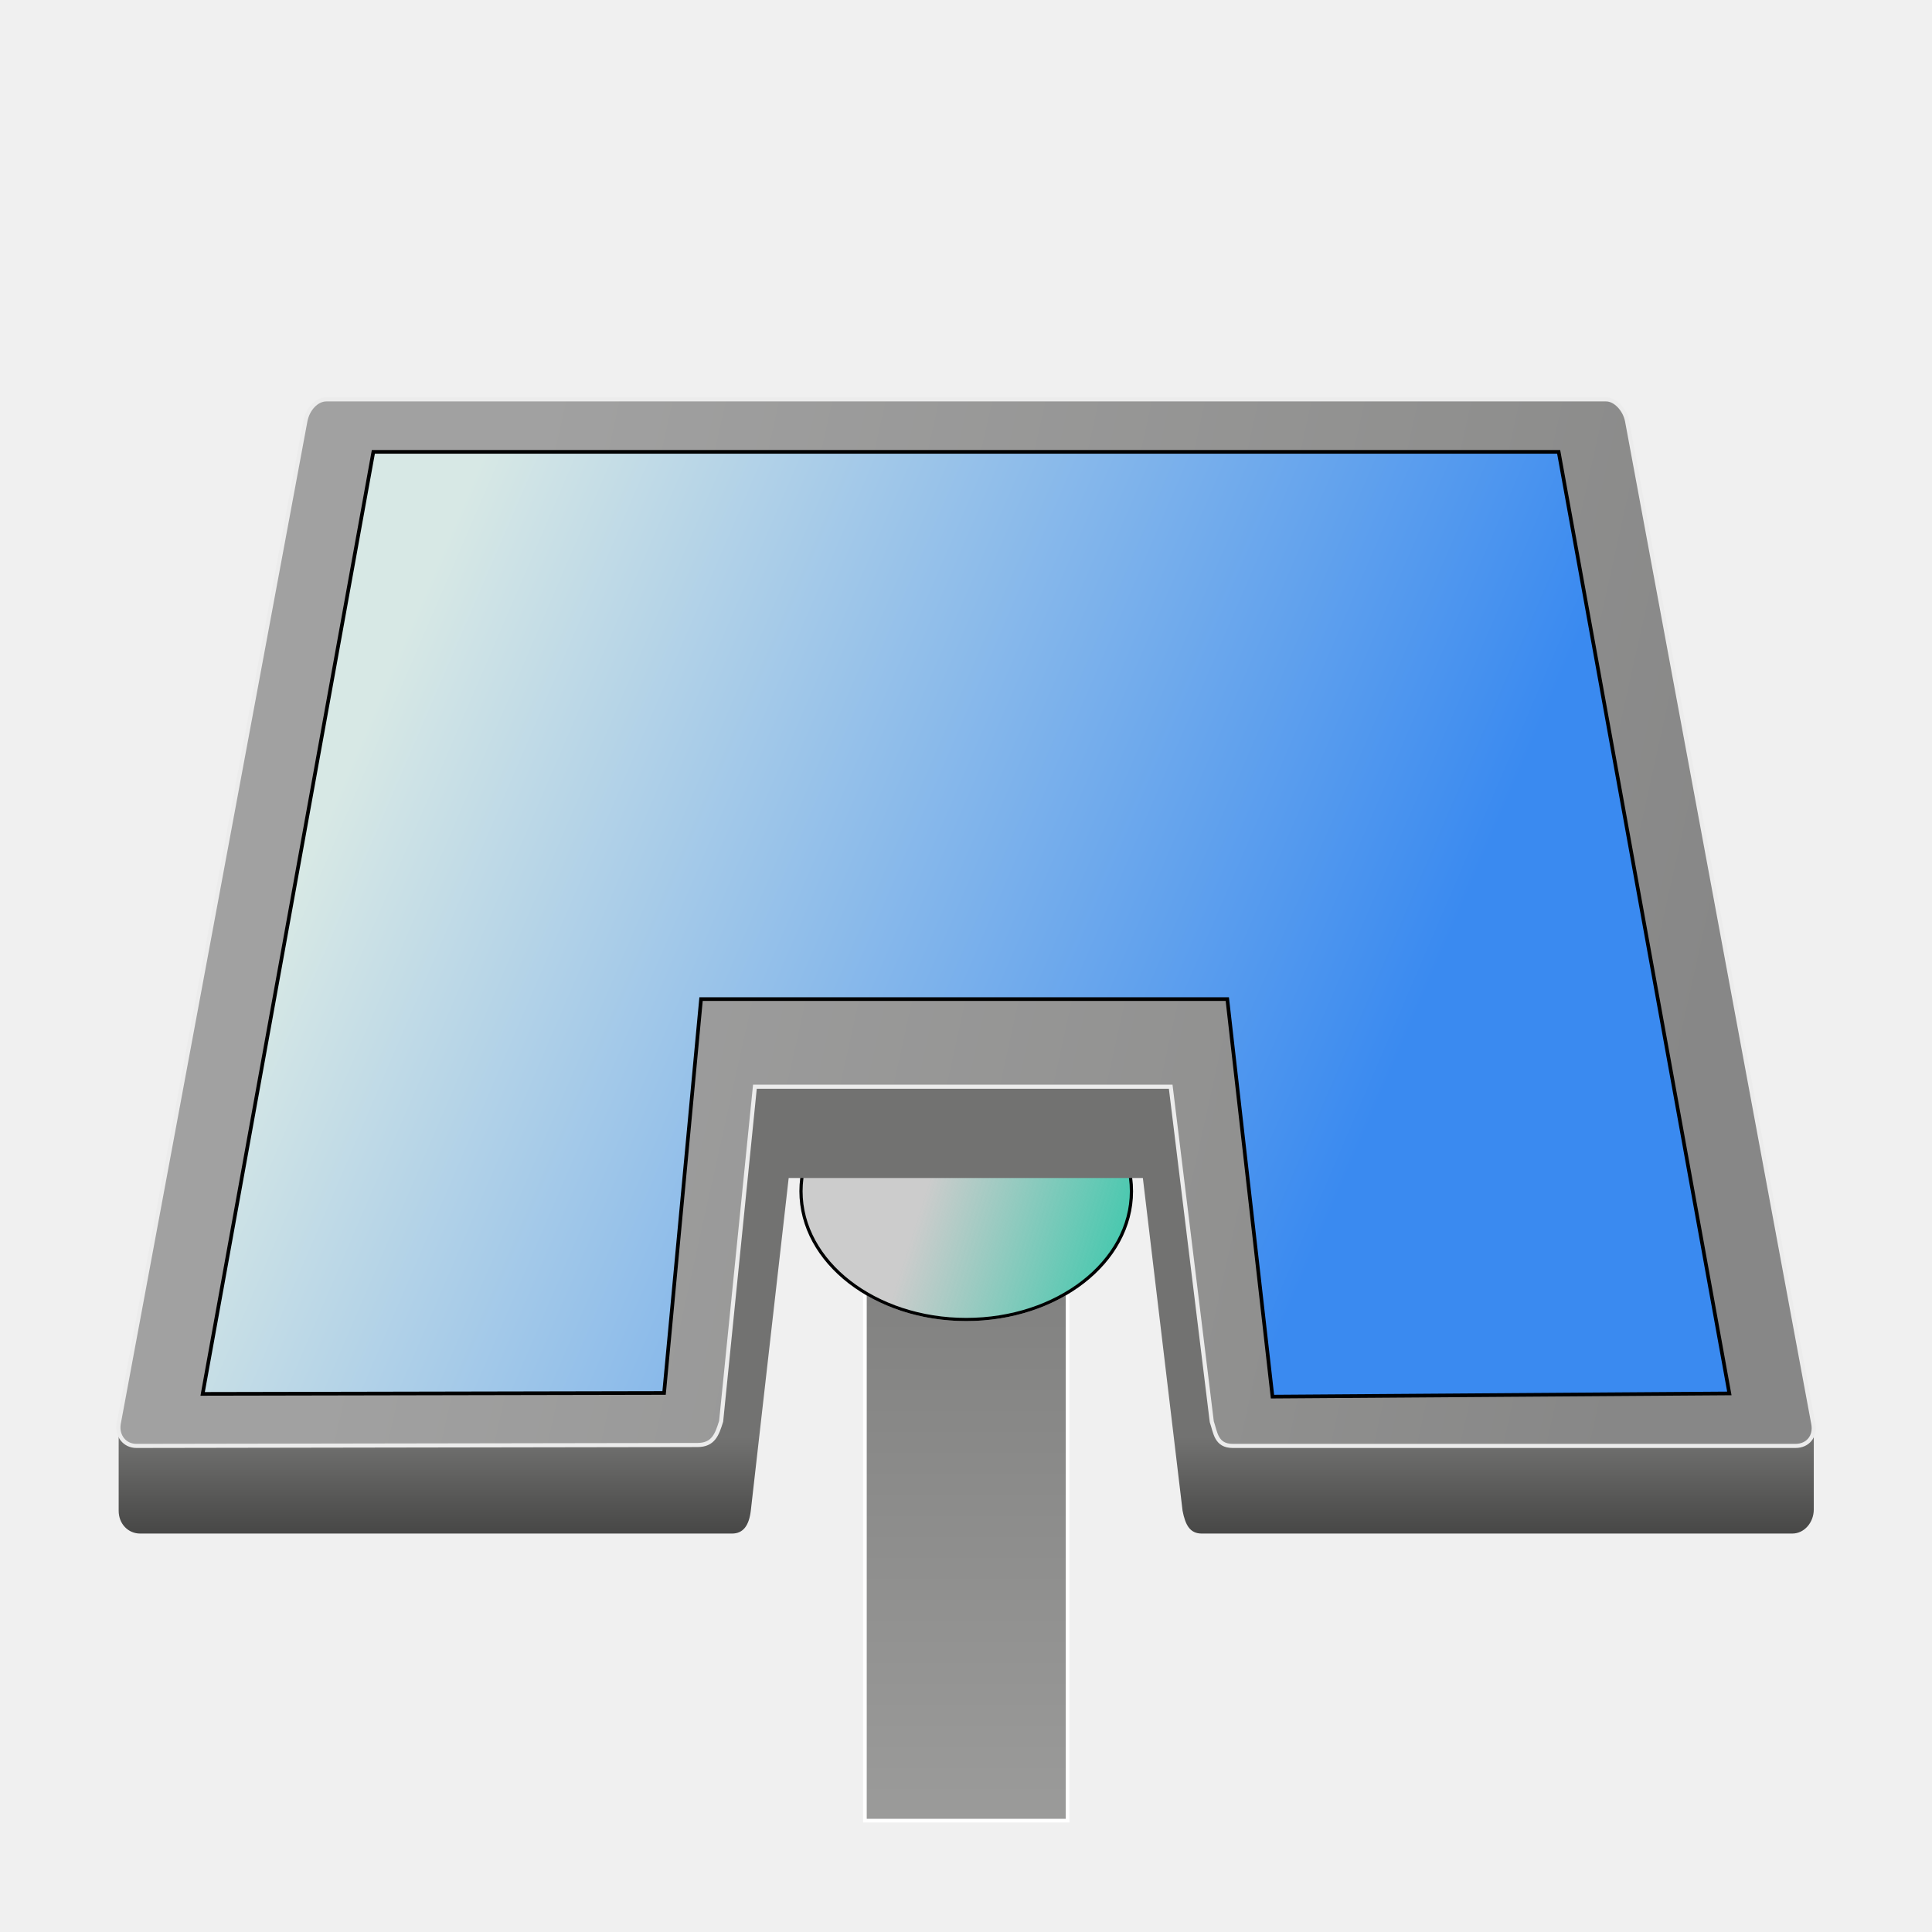
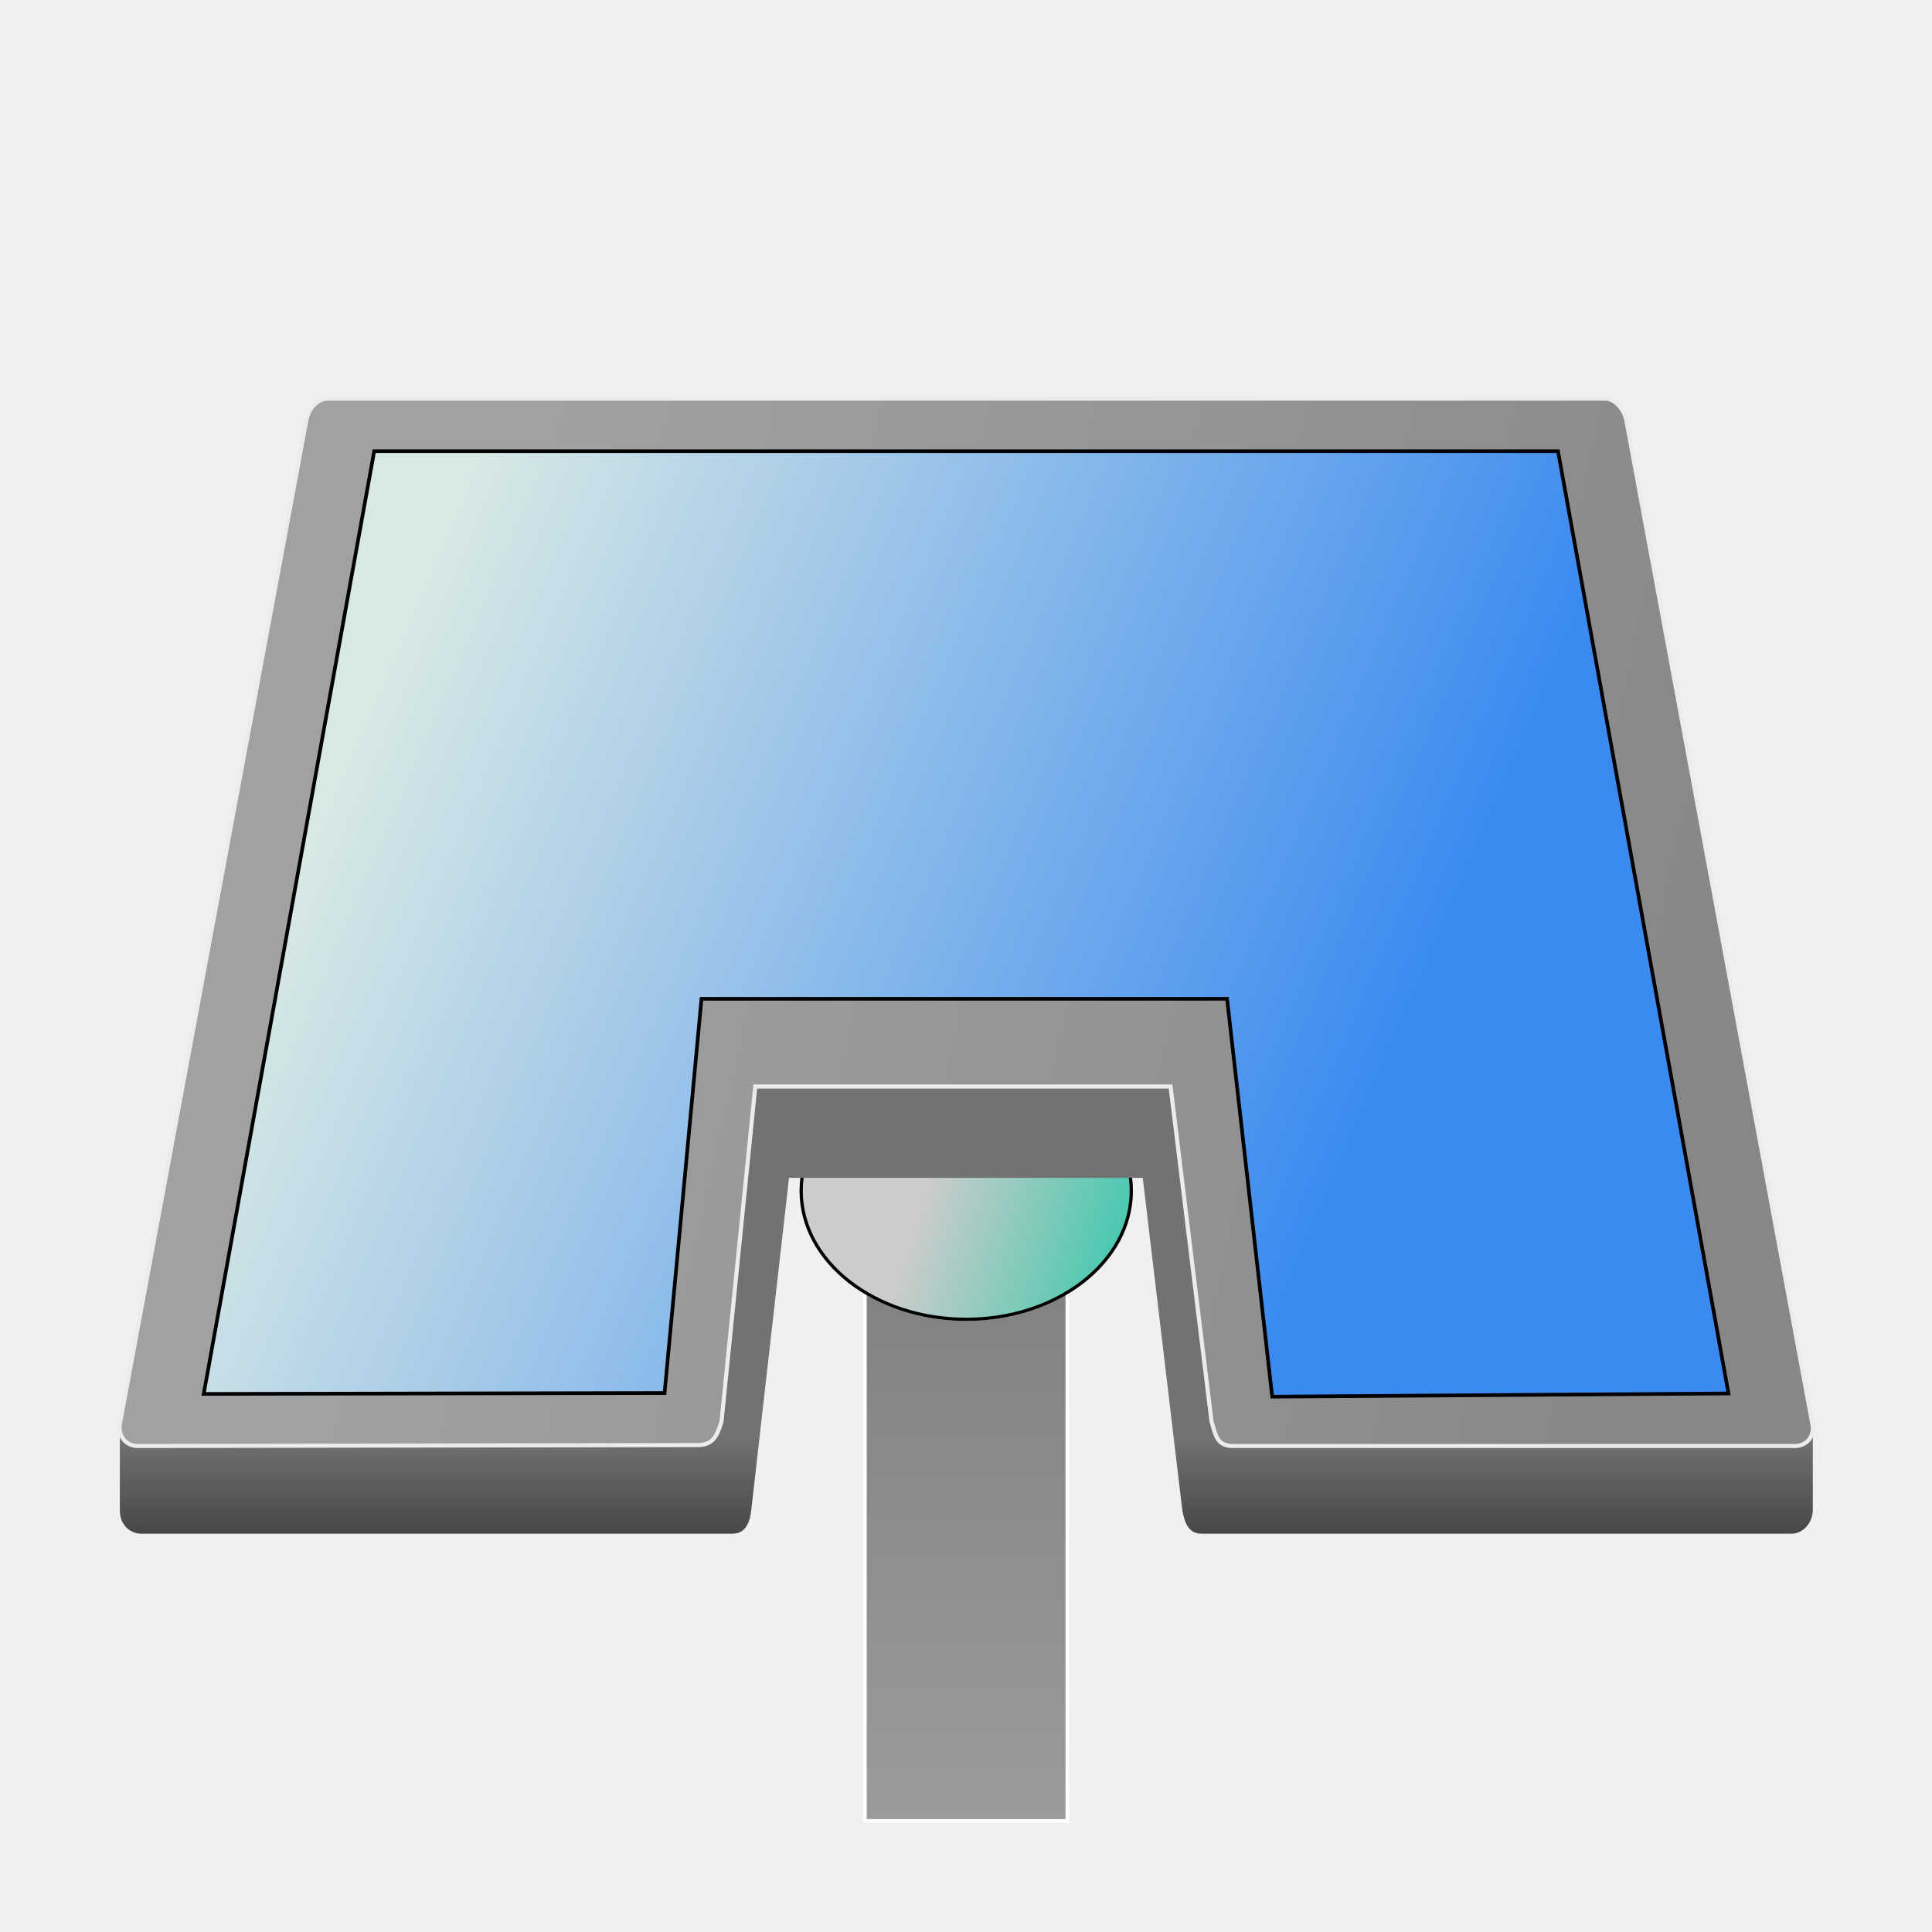
- <svg xmlns="http://www.w3.org/2000/svg" xmlns:xlink="http://www.w3.org/1999/xlink" width="16" height="16" viewBox="0 0 4.233 4.233" version="1.1" id="svg103">
+ <svg xmlns="http://www.w3.org/2000/svg" xmlns:xlink="http://www.w3.org/1999/xlink" width="16" height="16" viewBox="0 0 16 16" version="1.1" id="svg103">
  <defs id="defs97">
    <linearGradient id="linearGradient875">
      <stop style="stop-color:#37c8ab;stop-opacity:1;" offset="0" id="stop871" />
      <stop style="stop-color:#37c8ab;stop-opacity:0;" offset="1" id="stop873" />
    </linearGradient>
    <linearGradient xlink:href="#linearGradient2746" id="linearGradient76" gradientUnits="userSpaceOnUse" gradientTransform="matrix(0.0063402,0,0,0.01089837,0.3159691,-3.10314)" x1="134.694" y1="351.977" x2="397.566" y2="546.215" />
    <linearGradient id="linearGradient2746" y2="528.78" gradientUnits="userSpaceOnUse" x2="495.24" y1="552.97" x1="495.24">
      <stop style="stop-color:#d7e8e5;stop-opacity:1" offset="0" id="stop2742" />
      <stop style="stop-color:#3a8af0;stop-opacity:1" offset="1" id="stop2744" />
    </linearGradient>
    <linearGradient id="SVGID_7_" y2="410.02" gradientUnits="userSpaceOnUse" x2="97.646" y1="559.02" x1="487.65" gradientTransform="matrix(0.00704467,0,0,0.0121093,0.1094917,-3.672533)">
      <stop style="stop-color:#878787" offset="0" id="stop94" />
      <stop style="stop-color:#8F8F8E" offset=".24" id="stop96" />
      <stop style="stop-color:#A1A1A1" offset=".907" id="stop98" />
    </linearGradient>
    <linearGradient id="SVGID_6_" y2="561.08" gradientUnits="userSpaceOnUse" x2="284.92" y1="589.39" x1="284.92" gradientTransform="matrix(0.00704467,0,0,0.00782921,0.1094984,-1.254733)">
      <stop style="stop-color:#474746" offset="0" id="stop87" />
      <stop style="stop-color:#727271" offset=".951" id="stop89" />
    </linearGradient>
    <radialGradient id="SVGID_1_" gradientUnits="userSpaceOnUse" cy="17073" cx="1528.5" gradientTransform="matrix(0.00682951,0,0,3.9142193e-4,-8.322222,-2.701119)" r="226.97">
      <stop style="stop-color:#373636" offset="0" id="stop2" />
      <stop style="stop-color:#3E3E3D" offset=".074" id="stop4" />
      <stop style="stop-color:#515150" offset=".178" id="stop6" />
      <stop style="stop-color:#6E6E6D" offset=".299" id="stop8" />
      <stop style="stop-color:#939393" offset=".432" id="stop10" />
      <stop style="stop-color:#9B9B9A" offset=".458" id="stop12" />
      <stop style="stop-color:#B9B8B8" offset=".556" id="stop14" />
      <stop style="stop-color:#D2D2D2" offset=".666" id="stop16" />
      <stop style="stop-color:#E2E2E2" offset=".757" id="stop18" />
      <stop style="stop-color:#E7E7E7" offset=".818" id="stop20" />
      <stop style="stop-color:#FFFFFF" offset="1" id="stop22" />
    </radialGradient>
-     <linearGradient id="SVGID_5_" y2="490.45" gradientUnits="userSpaceOnUse" x2="284.92" y1="669.77" x1="284.92" gradientTransform="matrix(0.00782842,0,0,0.00782842,-0.1138074,-1.254269)">
+     <linearGradient id="SVGID_5_" y2="490.45" gradientUnits="userSpaceOnUse" x2="284.92" y1="669.77" x1="284.92" gradientTransform="matrix(0.02955263,0,0,0.02961267,-0.4186393,-4.753113)">
      <stop style="stop-color:#9B9B9A" offset="0" id="stop80" />
      <stop style="stop-color:#7E7E7D" offset=".951" id="stop82" />
    </linearGradient>
-     <linearGradient xlink:href="#linearGradient875" id="linearGradient877" x1="2.514" y1="2.744" x2="2.034" y2="2.591" gradientUnits="userSpaceOnUse" />
+     <linearGradient xlink:href="#linearGradient875" id="linearGradient877" x1="2.514" y1="2.744" x2="2.034" y2="2.591" gradientUnits="userSpaceOnUse" gradientTransform="matrix(3.775045,0,0,3.782713,0.01098862,-0.0085718)" />
  </defs>
-   <rect y="2.585" x="1.895" height="1.404" width="0.444" fill="url(#SVGID_5_)" id="rect85" style="fill:url(#SVGID_5_);stroke:#ffffff;stroke-width:0.008" />
-   <ellipse style="opacity:0.998;fill:#cccccc;fill-opacity:1;stroke:#dbe3e2;stroke-width:0.007;stroke-linejoin:round;stop-color:#000000" id="path117-7" cx="2.117" cy="2.61" rx="0.362" ry="0.281" />
-   <ellipse style="opacity:0.998;fill:url(#linearGradient877);stroke:#000000;stroke-width:0.007;stroke-linejoin:round;stop-color:#000000;fill-opacity:1" id="path117" cx="2.117" cy="2.61" rx="0.362" ry="0.281" />
-   <g id="g56">
+   <rect y="9.77" x="7.163" height="5.31" width="1.676" fill="url(#SVGID_5_)" id="rect85" style="fill:url(#SVGID_5_);stroke:#ffffff;stroke-width:0.03" />
+   <ellipse style="opacity:0.998;fill:#cccccc;fill-opacity:1;stroke:#dbe3e2;stroke-width:0.027;stroke-linejoin:round;stop-color:#000000" id="path117-7" cx="8.002" cy="9.862" rx="1.367" ry="1.064" />
+   <ellipse style="opacity:0.998;fill:url(#linearGradient877);fill-opacity:1;stroke:#000000;stroke-width:0.027;stroke-linejoin:round;stop-color:#000000" id="path117" cx="8.002" cy="9.862" rx="1.367" ry="1.064" />
+   <g id="g56" transform="matrix(3.775045,0,0,3.782713,0.01098865,-0.00857185)">
    <path d="m 0.26,3.138 v 0.172 c 0,0.029 0.021,0.05 0.047,0.05 H 1.604 c 0.024,0 0.037,-0.017 0.041,-0.05 L 1.728,2.581 H 2.504 L 2.591,3.31 c 0.006,0.031 0.016,0.05 0.042,0.05 l 1.294,-3e-7 c 0.026,0 0.047,-0.024 0.047,-0.053 V 3.138 L 2.745,3.146 2.649,2.325 H 1.587 L 1.496,3.146 H 0.26 Z" fill="url(#SVGID_6_)" id="path92" style="fill:url(#SVGID_6_);stroke-width:0.007" />
    <path d="m 3.973,3.12 c 0.005,0.027 -0.012,0.048 -0.039,0.048 H 2.701 c -0.037,0 -0.038,-0.03 -0.046,-0.053 L 2.565,2.381 H 1.654 l -0.074,0.733 c -0.009,0.029 -0.017,0.052 -0.052,0.052 l -1.229,0.002 c -0.026,3.2e-5 -0.043,-0.022 -0.039,-0.048 l 0.409,-2.197 c 0.005,-0.027 0.025,-0.048 0.046,-0.048 H 3.519 c 0.02,0 0.041,0.022 0.046,0.048 L 3.973,3.12 Z" fill="url(#SVGID_7_)" id="path101" style="display:inline;fill:url(#SVGID_7_);stroke:#ececec;stroke-width:0.009" />
    <path d="m 3.789,3.053 -1.001,0.007 -0.099,-0.871 h -1.153 l -0.081,0.863 -1.011,0.002 0.374,-2.064 H 3.415 Z" fill="url(#SVGID_7_)" id="path101-3" style="display:inline;fill:url(#linearGradient76);fill-opacity:1;stroke:#000000;stroke-width:0.008;stroke-miterlimit:4;stroke-dasharray:none;stroke-opacity:1" />
  </g>
</svg>
